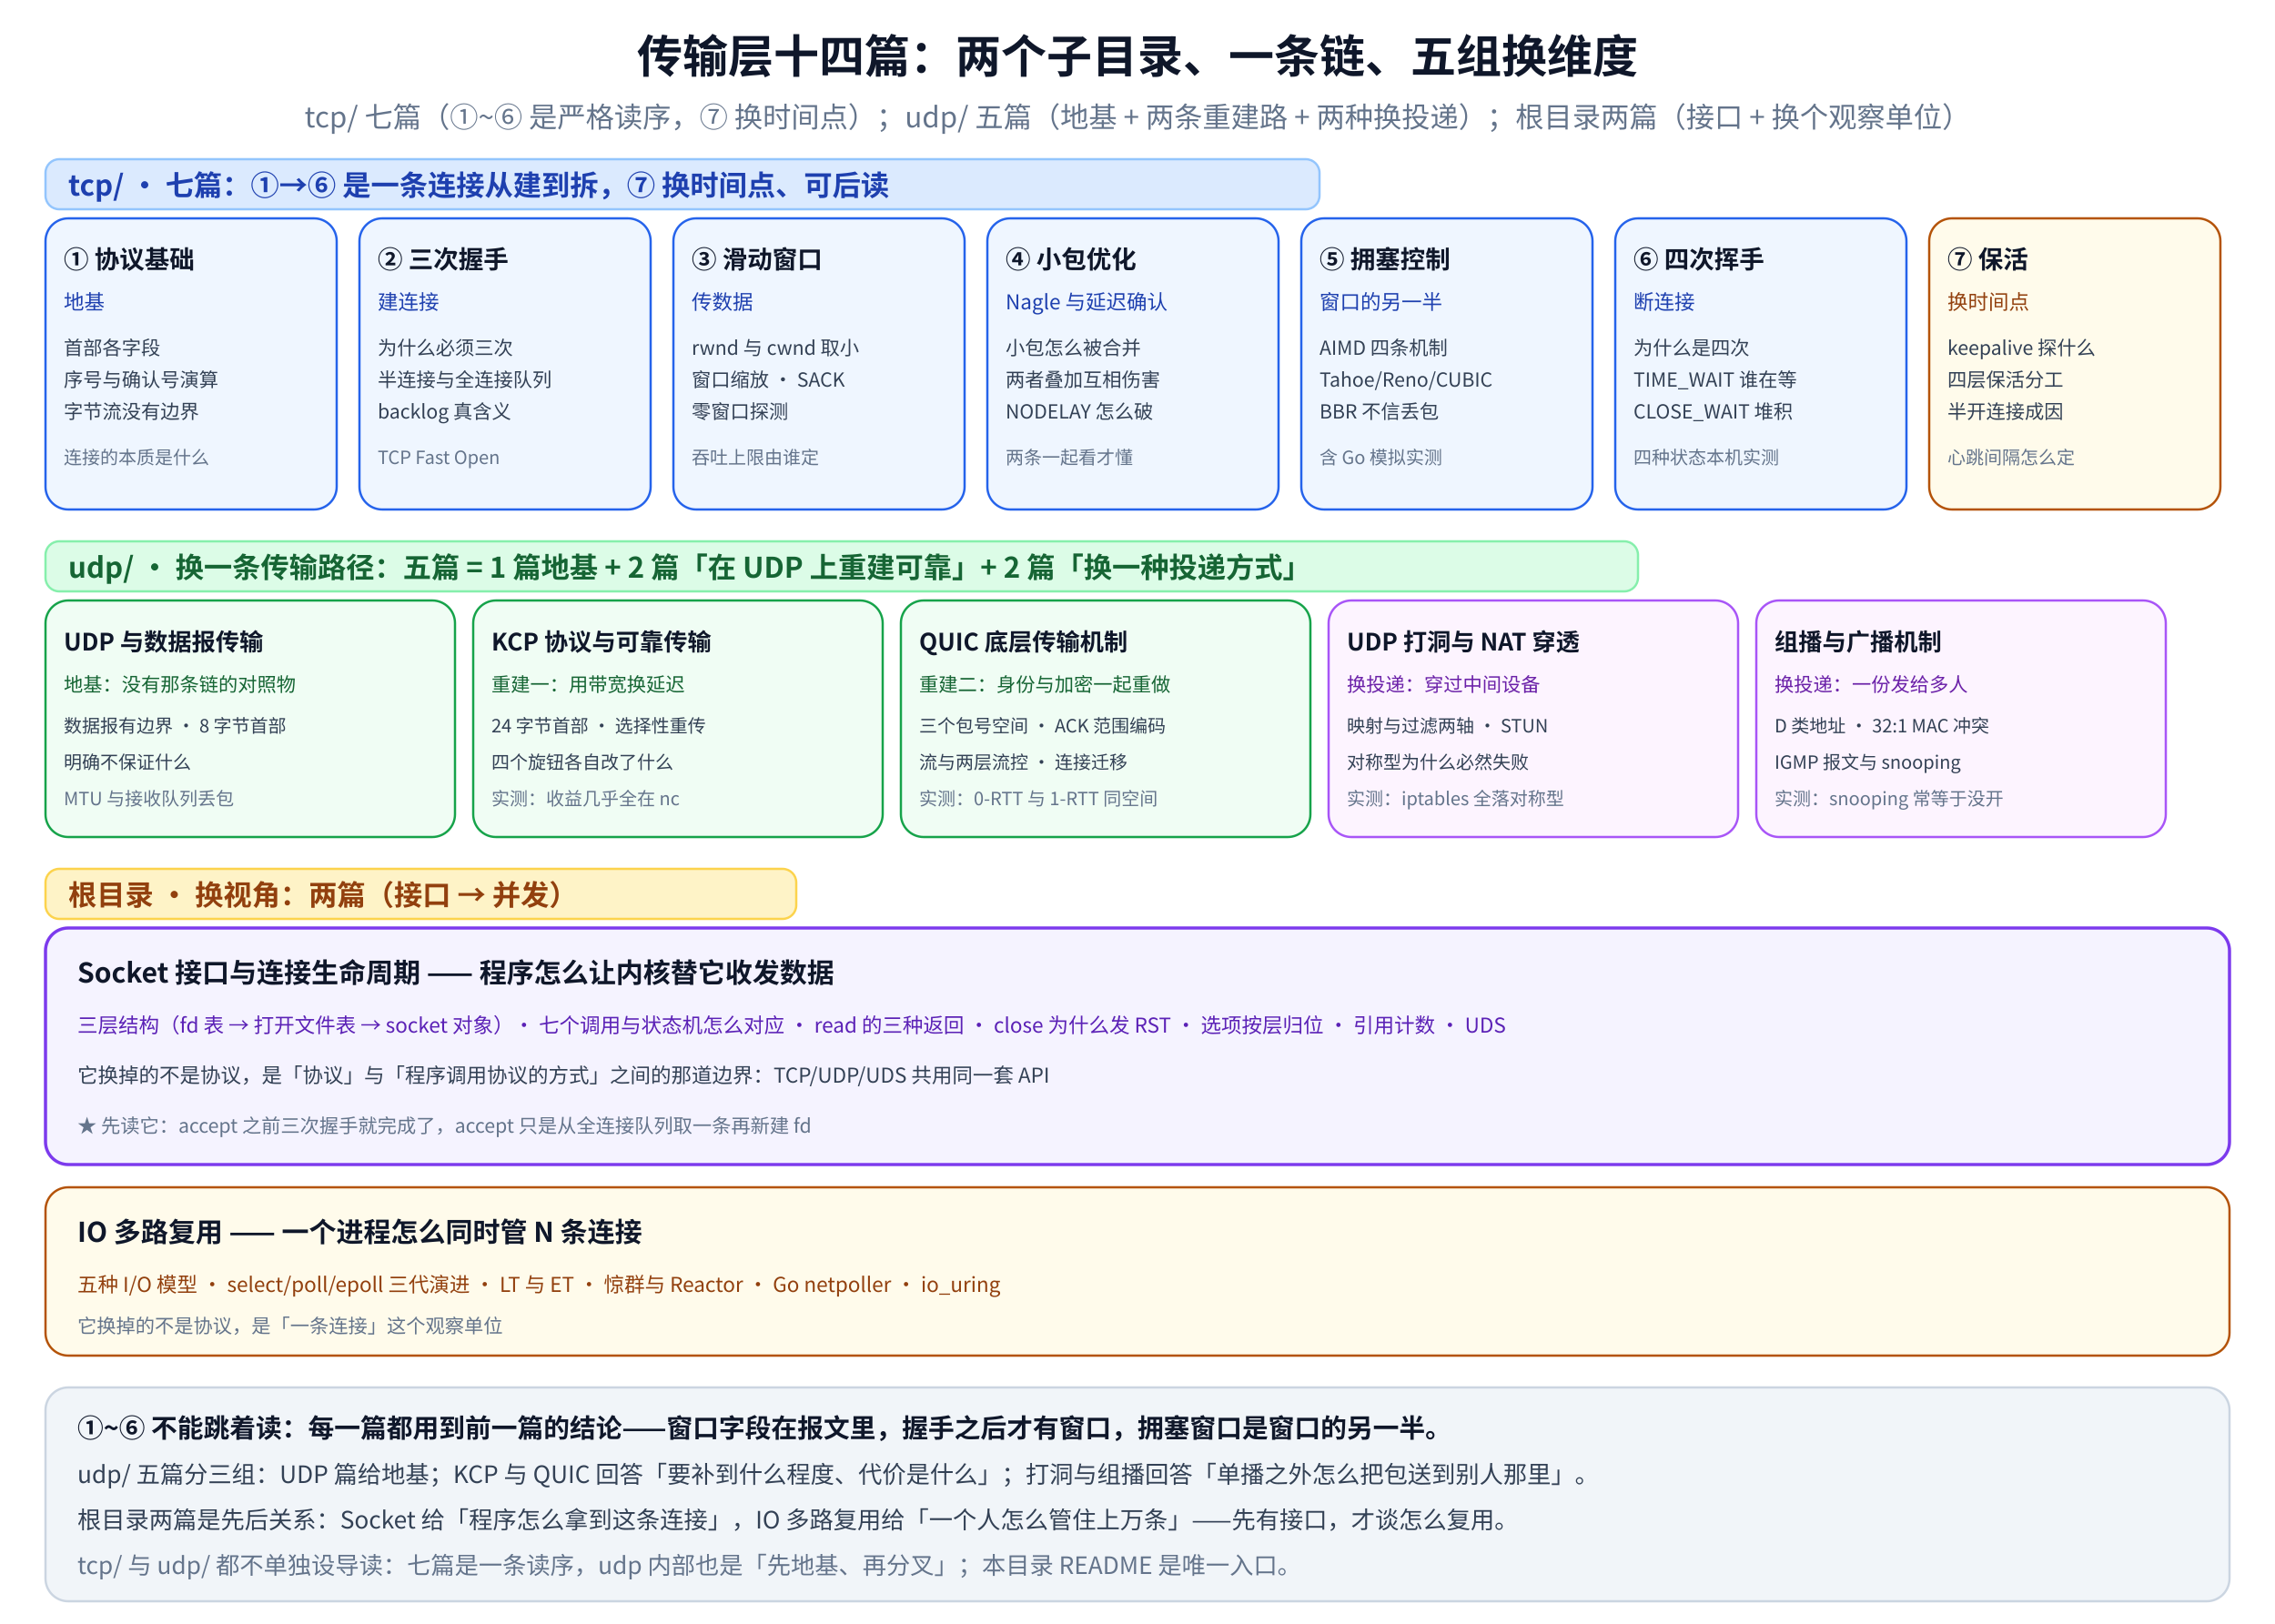
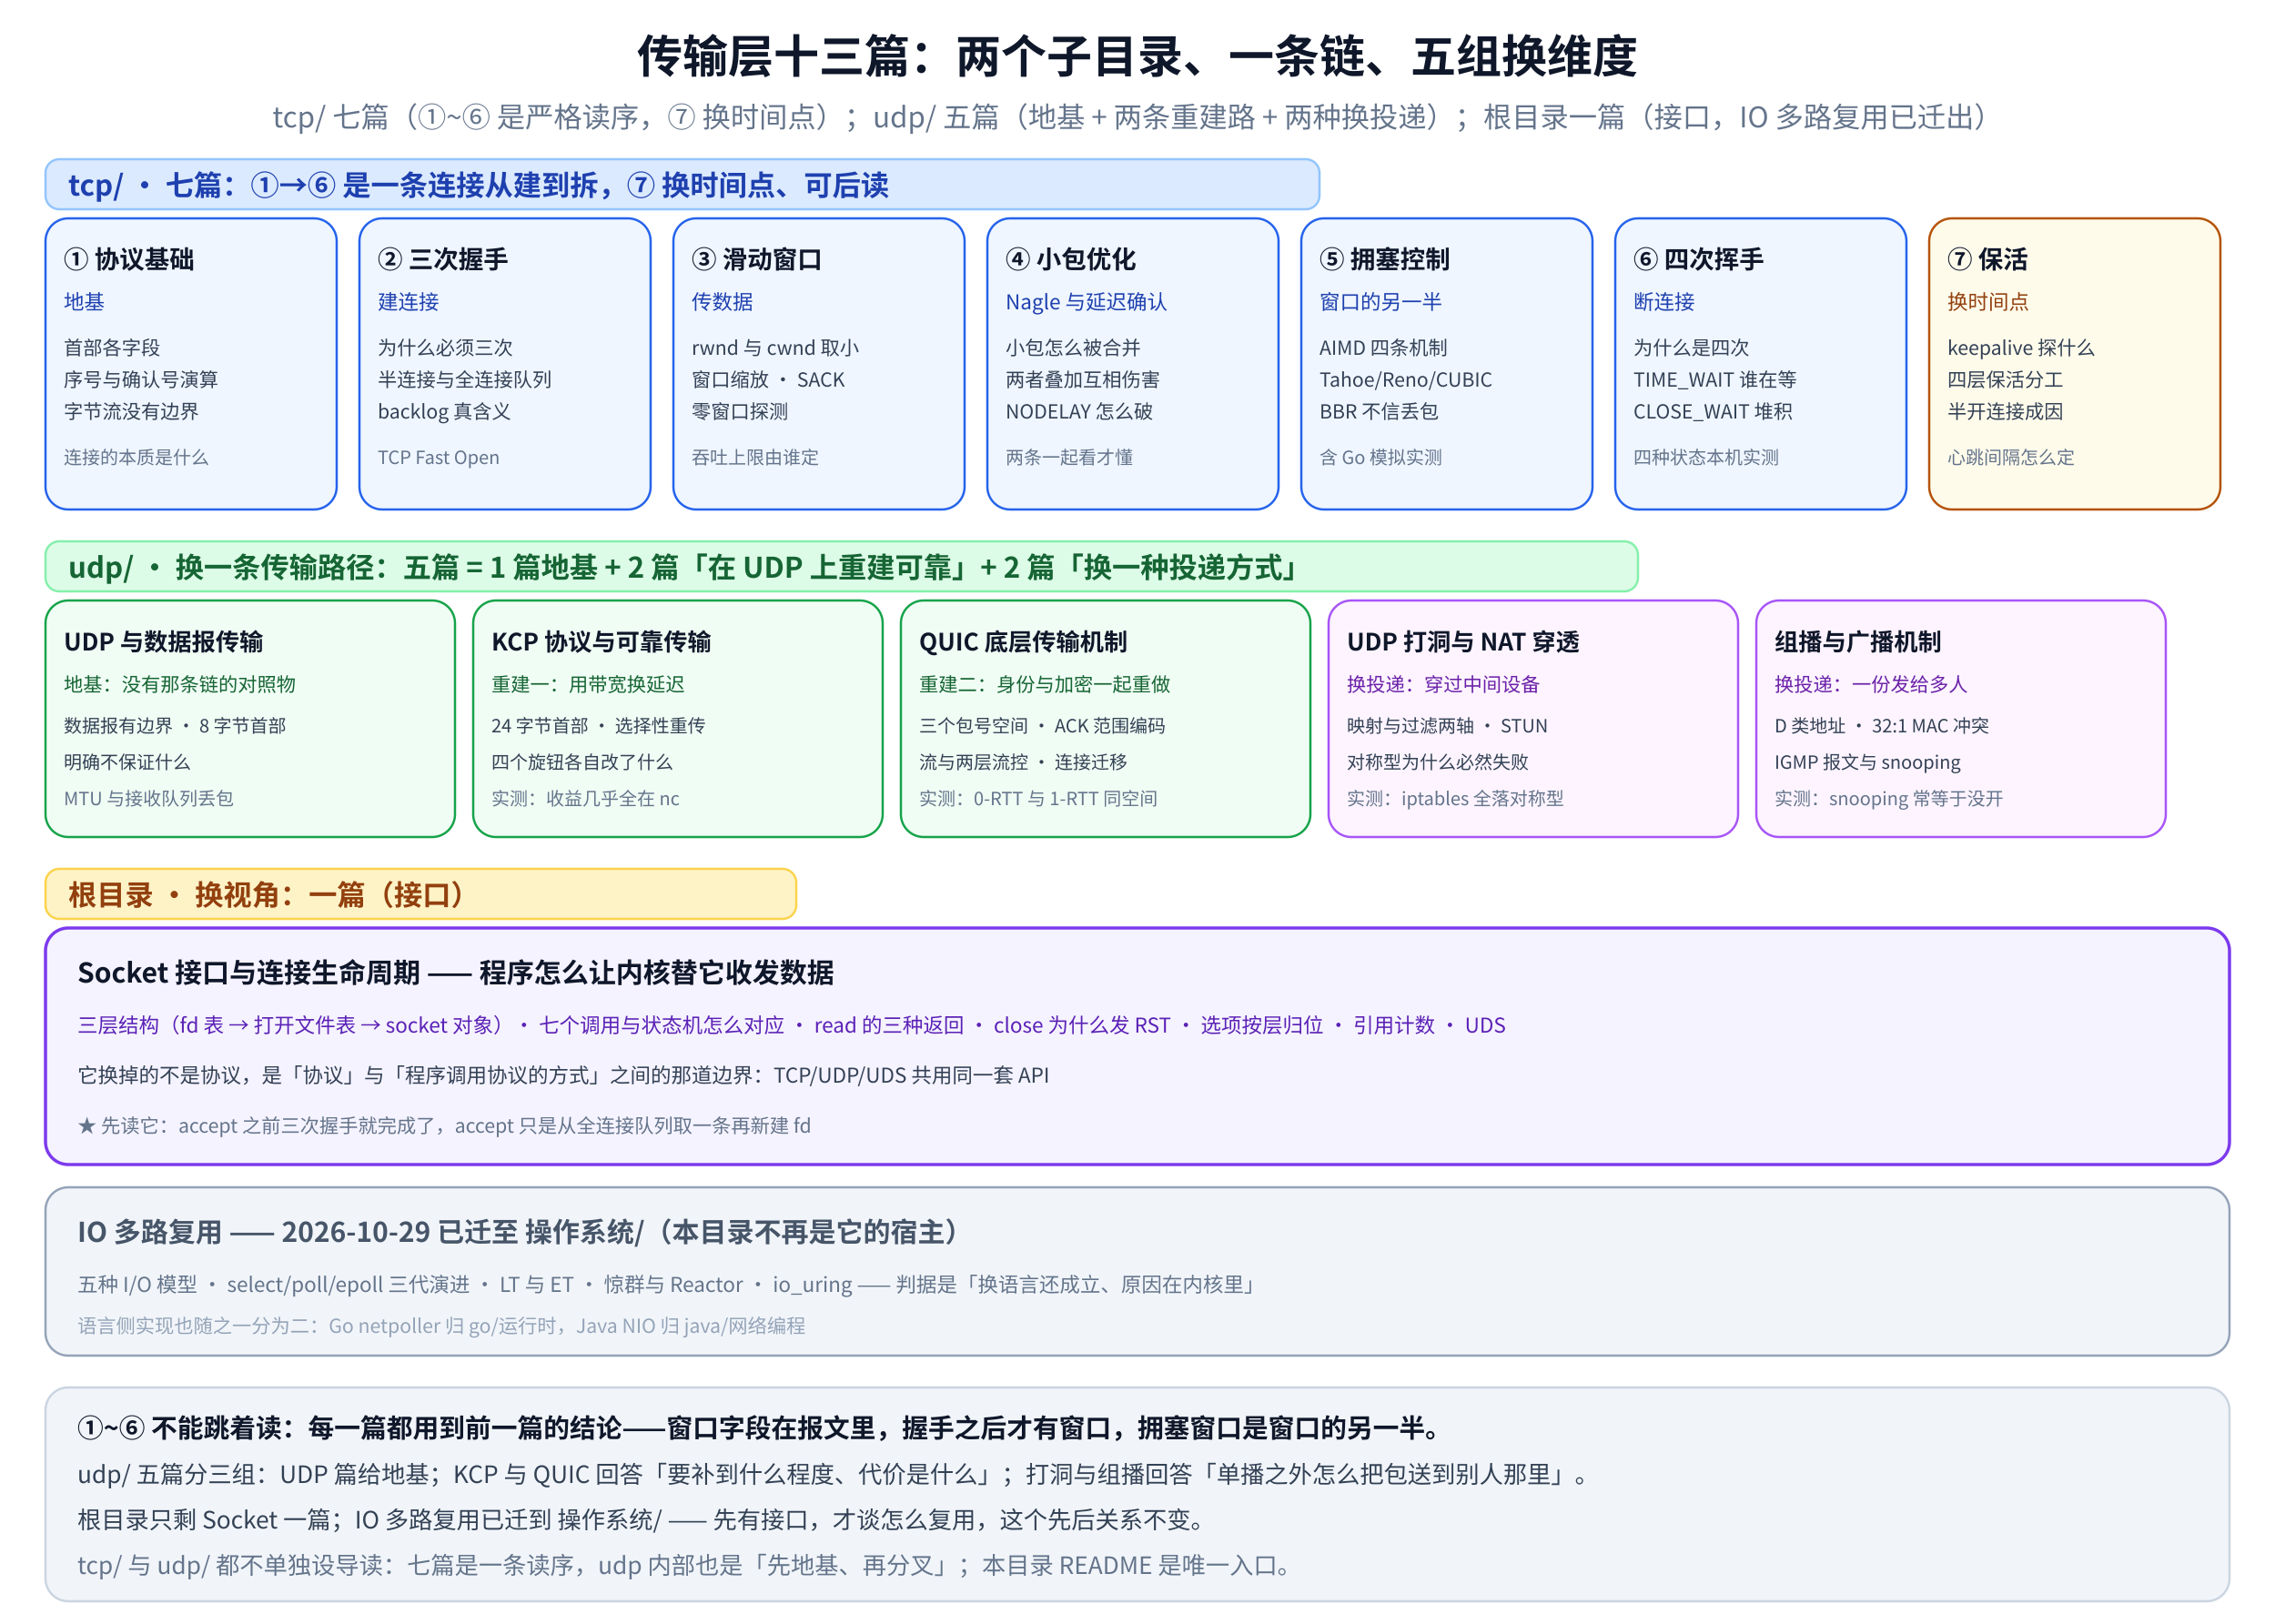
<svg xmlns="http://www.w3.org/2000/svg" viewBox="0 0 1000 714" width="1000" height="714" font-family="Microsoft YaHei, PingFang SC, Noto Sans CJK SC, sans-serif">
  <rect x="0" y="0" width="1000" height="714" fill="#ffffff" />
-   <text x="500" y="32" text-anchor="middle" font-size="20" font-weight="bold" fill="#0f172a">传输层十四篇：两个子目录、一条链、五组换维度</text>
-   <text x="500" y="56" text-anchor="middle" font-size="12.5" fill="#64748b">tcp/ 七篇（①~⑥ 是严格读序，⑦ 换时间点）；udp/ 五篇（地基 + 两条重建路 + 两种换投递）；根目录两篇（接口 + 换个观察单位）</text>
+   <text x="500" y="32" text-anchor="middle" font-size="20" font-weight="bold" fill="#0f172a">传输层十三篇：两个子目录、一条链、五组换维度</text>
+   <text x="500" y="56" text-anchor="middle" font-size="12.5" fill="#64748b">tcp/ 七篇（①~⑥ 是严格读序，⑦ 换时间点）；udp/ 五篇（地基 + 两条重建路 + 两种换投递）；根目录一篇（接口，IO 多路复用已迁出）</text>
  <rect x="20" y="70" width="560" height="22" fill="#dbeafe" stroke="#93c5fd" stroke-width="1" rx="6" />
  <text x="30" y="86" font-size="12.5" font-weight="bold" fill="#1e40af">tcp/ · 七篇：①→⑥ 是一条连接从建到拆，⑦ 换时间点、可后读</text>
  <g transform="translate(20,96)">
    <rect x="0" y="0" width="128" height="128" fill="#eff6ff" stroke="#2563eb" stroke-width="1" rx="10" />
    <text x="8" y="22" font-size="11" font-weight="bold" fill="#0f172a">① 协议基础</text>
    <text x="8" y="40" font-size="9" fill="#1e40af">地基</text>
    <text x="8" y="60" font-size="8.5" fill="#334155">首部各字段</text>
    <text x="8" y="74" font-size="8.5" fill="#334155">序号与确认号演算</text>
    <text x="8" y="88" font-size="8.5" fill="#334155">字节流没有边界</text>
    <text x="8" y="108" font-size="8" fill="#64748b">连接的本质是什么</text>
  </g>
  <g transform="translate(158,96)">
    <rect x="0" y="0" width="128" height="128" fill="#eff6ff" stroke="#2563eb" stroke-width="1" rx="10" />
    <text x="8" y="22" font-size="11" font-weight="bold" fill="#0f172a">② 三次握手</text>
    <text x="8" y="40" font-size="9" fill="#1e40af">建连接</text>
    <text x="8" y="60" font-size="8.5" fill="#334155">为什么必须三次</text>
    <text x="8" y="74" font-size="8.5" fill="#334155">半连接与全连接队列</text>
    <text x="8" y="88" font-size="8.5" fill="#334155">backlog 真含义</text>
    <text x="8" y="108" font-size="8" fill="#64748b">TCP Fast Open</text>
  </g>
  <g transform="translate(296,96)">
    <rect x="0" y="0" width="128" height="128" fill="#eff6ff" stroke="#2563eb" stroke-width="1" rx="10" />
    <text x="8" y="22" font-size="11" font-weight="bold" fill="#0f172a">③ 滑动窗口</text>
    <text x="8" y="40" font-size="9" fill="#1e40af">传数据</text>
    <text x="8" y="60" font-size="8.5" fill="#334155">rwnd 与 cwnd 取小</text>
    <text x="8" y="74" font-size="8.5" fill="#334155">窗口缩放 · SACK</text>
    <text x="8" y="88" font-size="8.5" fill="#334155">零窗口探测</text>
    <text x="8" y="108" font-size="8" fill="#64748b">吞吐上限由谁定</text>
  </g>
  <g transform="translate(434,96)">
    <rect x="0" y="0" width="128" height="128" fill="#eff6ff" stroke="#2563eb" stroke-width="1" rx="10" />
    <text x="8" y="22" font-size="11" font-weight="bold" fill="#0f172a">④ 小包优化</text>
    <text x="8" y="40" font-size="9" fill="#1e40af">Nagle 与延迟确认</text>
    <text x="8" y="60" font-size="8.5" fill="#334155">小包怎么被合并</text>
    <text x="8" y="74" font-size="8.5" fill="#334155">两者叠加互相伤害</text>
    <text x="8" y="88" font-size="8.5" fill="#334155">NODELAY 怎么破</text>
    <text x="8" y="108" font-size="8" fill="#64748b">两条一起看才懂</text>
  </g>
  <g transform="translate(572,96)">
    <rect x="0" y="0" width="128" height="128" fill="#eff6ff" stroke="#2563eb" stroke-width="1" rx="10" />
    <text x="8" y="22" font-size="11" font-weight="bold" fill="#0f172a">⑤ 拥塞控制</text>
    <text x="8" y="40" font-size="9" fill="#1e40af">窗口的另一半</text>
    <text x="8" y="60" font-size="8.5" fill="#334155">AIMD 四条机制</text>
    <text x="8" y="74" font-size="8.5" fill="#334155">Tahoe/Reno/CUBIC</text>
    <text x="8" y="88" font-size="8.5" fill="#334155">BBR 不信丢包</text>
    <text x="8" y="108" font-size="8" fill="#64748b">含 Go 模拟实测</text>
  </g>
  <g transform="translate(710,96)">
    <rect x="0" y="0" width="128" height="128" fill="#eff6ff" stroke="#2563eb" stroke-width="1" rx="10" />
    <text x="8" y="22" font-size="11" font-weight="bold" fill="#0f172a">⑥ 四次挥手</text>
    <text x="8" y="40" font-size="9" fill="#1e40af">断连接</text>
    <text x="8" y="60" font-size="8.5" fill="#334155">为什么是四次</text>
    <text x="8" y="74" font-size="8.5" fill="#334155">TIME_WAIT 谁在等</text>
    <text x="8" y="88" font-size="8.5" fill="#334155">CLOSE_WAIT 堆积</text>
    <text x="8" y="108" font-size="8" fill="#64748b">四种状态本机实测</text>
  </g>
  <g transform="translate(848,96)">
    <rect x="0" y="0" width="128" height="128" fill="#fffbeb" stroke="#b45309" stroke-width="1" rx="10" />
    <text x="8" y="22" font-size="11" font-weight="bold" fill="#0f172a">⑦ 保活</text>
    <text x="8" y="40" font-size="9" fill="#92400e">换时间点</text>
    <text x="8" y="60" font-size="8.5" fill="#334155">keepalive 探什么</text>
    <text x="8" y="74" font-size="8.5" fill="#334155">四层保活分工</text>
    <text x="8" y="88" font-size="8.5" fill="#334155">半开连接成因</text>
    <text x="8" y="108" font-size="8" fill="#64748b">心跳间隔怎么定</text>
  </g>
  <rect x="20" y="238" width="700" height="22" fill="#dcfce7" stroke="#86efac" stroke-width="1" rx="6" />
  <text x="30" y="254" font-size="12.5" font-weight="bold" fill="#166534">udp/ · 换一条传输路径：五篇 = 1 篇地基 + 2 篇「在 UDP 上重建可靠」+ 2 篇「换一种投递方式」</text>
  <g transform="translate(20,264)">
    <rect x="0" y="0" width="180" height="104" fill="#f0fdf4" stroke="#16a34a" stroke-width="1" rx="10" />
    <text x="8" y="22" font-size="10.5" font-weight="bold" fill="#0f172a">UDP 与数据报传输</text>
    <text x="8" y="40" font-size="8.5" fill="#166534">地基：没有那条链的对照物</text>
    <text x="8" y="58" font-size="8" fill="#334155">数据报有边界 · 8 字节首部</text>
    <text x="8" y="74" font-size="8" fill="#334155">明确不保证什么</text>
    <text x="8" y="90" font-size="8" fill="#64748b">MTU 与接收队列丢包</text>
  </g>
  <g transform="translate(208,264)">
    <rect x="0" y="0" width="180" height="104" fill="#f0fdf4" stroke="#16a34a" stroke-width="1" rx="10" />
    <text x="8" y="22" font-size="10.5" font-weight="bold" fill="#0f172a">KCP 协议与可靠传输</text>
    <text x="8" y="40" font-size="8.5" fill="#166534">重建一：用带宽换延迟</text>
    <text x="8" y="58" font-size="8" fill="#334155">24 字节首部 · 选择性重传</text>
    <text x="8" y="74" font-size="8" fill="#334155">四个旋钮各自改了什么</text>
    <text x="8" y="90" font-size="8" fill="#64748b">实测：收益几乎全在 nc</text>
  </g>
  <g transform="translate(396,264)">
    <rect x="0" y="0" width="180" height="104" fill="#f0fdf4" stroke="#16a34a" stroke-width="1" rx="10" />
    <text x="8" y="22" font-size="10.5" font-weight="bold" fill="#0f172a">QUIC 底层传输机制</text>
    <text x="8" y="40" font-size="8.5" fill="#166534">重建二：身份与加密一起重做</text>
    <text x="8" y="58" font-size="8" fill="#334155">三个包号空间 · ACK 范围编码</text>
    <text x="8" y="74" font-size="8" fill="#334155">流与两层流控 · 连接迁移</text>
    <text x="8" y="90" font-size="8" fill="#64748b">实测：0-RTT 与 1-RTT 同空间</text>
  </g>
  <g transform="translate(584,264)">
    <rect x="0" y="0" width="180" height="104" fill="#fdf4ff" stroke="#a855f7" stroke-width="1" rx="10" />
    <text x="8" y="22" font-size="10.5" font-weight="bold" fill="#0f172a">UDP 打洞与 NAT 穿透</text>
    <text x="8" y="40" font-size="8.5" fill="#6b21a8">换投递：穿过中间设备</text>
    <text x="8" y="58" font-size="8" fill="#334155">映射与过滤两轴 · STUN</text>
    <text x="8" y="74" font-size="8" fill="#334155">对称型为什么必然失败</text>
    <text x="8" y="90" font-size="8" fill="#64748b">实测：iptables 全落对称型</text>
  </g>
  <g transform="translate(772,264)">
    <rect x="0" y="0" width="180" height="104" fill="#fdf4ff" stroke="#a855f7" stroke-width="1" rx="10" />
    <text x="8" y="22" font-size="10.5" font-weight="bold" fill="#0f172a">组播与广播机制</text>
    <text x="8" y="40" font-size="8.5" fill="#6b21a8">换投递：一份发给多人</text>
    <text x="8" y="58" font-size="8" fill="#334155">D 类地址 · 32:1 MAC 冲突</text>
    <text x="8" y="74" font-size="8" fill="#334155">IGMP 报文与 snooping</text>
    <text x="8" y="90" font-size="8" fill="#64748b">实测：snooping 常等于没开</text>
  </g>
  <rect x="20" y="382" width="330" height="22" fill="#fef3c7" stroke="#fcd34d" stroke-width="1" rx="6" />
-   <text x="30" y="398" font-size="12.5" font-weight="bold" fill="#92400e">根目录 · 换视角：两篇（接口 → 并发）</text>
+   <text x="30" y="398" font-size="12.5" font-weight="bold" fill="#92400e">根目录 · 换视角：一篇（接口）</text>
  <g transform="translate(20,408)">
    <rect x="0" y="0" width="960" height="104" fill="#f5f3ff" stroke="#7c3aed" stroke-width="1.4" rx="10" />
    <text x="14" y="24" font-size="12" font-weight="bold" fill="#0f172a">Socket 接口与连接生命周期 —— 程序怎么让内核替它收发数据</text>
    <text x="14" y="46" font-size="9" fill="#5b21b6">三层结构（fd 表 → 打开文件表 → socket 对象）· 七个调用与状态机怎么对应 · read 的三种返回 · close 为什么发 RST · 选项按层归位 · 引用计数 · UDS</text>
    <text x="14" y="68" font-size="9" fill="#334155">它换掉的不是协议，是「协议」与「程序调用协议的方式」之间的那道边界：TCP/UDP/UDS 共用同一套 API</text>
    <text x="14" y="90" font-size="8.5" fill="#64748b">★ 先读它：accept 之前三次握手就完成了，accept 只是从全连接队列取一条再新建 fd</text>
  </g>
  <g transform="translate(20,522)">
-     <rect x="0" y="0" width="960" height="74" fill="#fffbeb" stroke="#b45309" stroke-width="1" rx="10" />
-     <text x="14" y="24" font-size="12" font-weight="bold" fill="#0f172a">IO 多路复用 —— 一个进程怎么同时管 N 条连接</text>
-     <text x="14" y="46" font-size="9" fill="#92400e">五种 I/O 模型 · select/poll/epoll 三代演进 · LT 与 ET · 惊群与 Reactor · Go netpoller · io_uring</text>
-     <text x="14" y="64" font-size="8.5" fill="#64748b">它换掉的不是协议，是「一条连接」这个观察单位</text>
+     <rect x="0" y="0" width="960" height="74" fill="#f1f5f9" stroke="#94a3b8" stroke-width="1" rx="10" />
+     <text x="14" y="24" font-size="12" font-weight="bold" fill="#475569">IO 多路复用 —— 2026-10-29 已迁至 操作系统/（本目录不再是它的宿主）</text>
+     <text x="14" y="46" font-size="9" fill="#64748b">五种 I/O 模型 · select/poll/epoll 三代演进 · LT 与 ET · 惊群与 Reactor · io_uring —— 判据是「换语言还成立、原因在内核里」</text>
+     <text x="14" y="64" font-size="8.5" fill="#94a3b8">语言侧实现也随之一分为二：Go netpoller 归 go/运行时，Java NIO 归 java/网络编程</text>
  </g>
  <g transform="translate(20,610)">
    <rect x="0" y="0" width="960" height="94" fill="#f1f5f9" stroke="#cbd5e1" stroke-width="1" rx="10" />
    <text x="14" y="22" font-size="11.5" font-weight="bold" fill="#0f172a">①~⑥ 不能跳着读：每一篇都用到前一篇的结论——窗口字段在报文里，握手之后才有窗口，拥塞窗口是窗口的另一半。</text>
    <text x="14" y="42" font-size="10.5" fill="#334155">udp/ 五篇分三组：UDP 篇给地基；KCP 与 QUIC 回答「要补到什么程度、代价是什么」；打洞与组播回答「单播之外怎么把包送到别人那里」。</text>
-     <text x="14" y="62" font-size="10.5" fill="#334155">根目录两篇是先后关系：Socket 给「程序怎么拿到这条连接」，IO 多路复用给「一个人怎么管住上万条」——先有接口，才谈怎么复用。</text>
+     <text x="14" y="62" font-size="10.5" fill="#334155">根目录只剩 Socket 一篇；IO 多路复用已迁到 操作系统/ —— 先有接口，才谈怎么复用，这个先后关系不变。</text>
    <text x="14" y="82" font-size="10.5" fill="#64748b">tcp/ 与 udp/ 都不单独设导读：七篇是一条读序，udp 内部也是「先地基、再分叉」；本目录 README 是唯一入口。</text>
  </g>
</svg>
